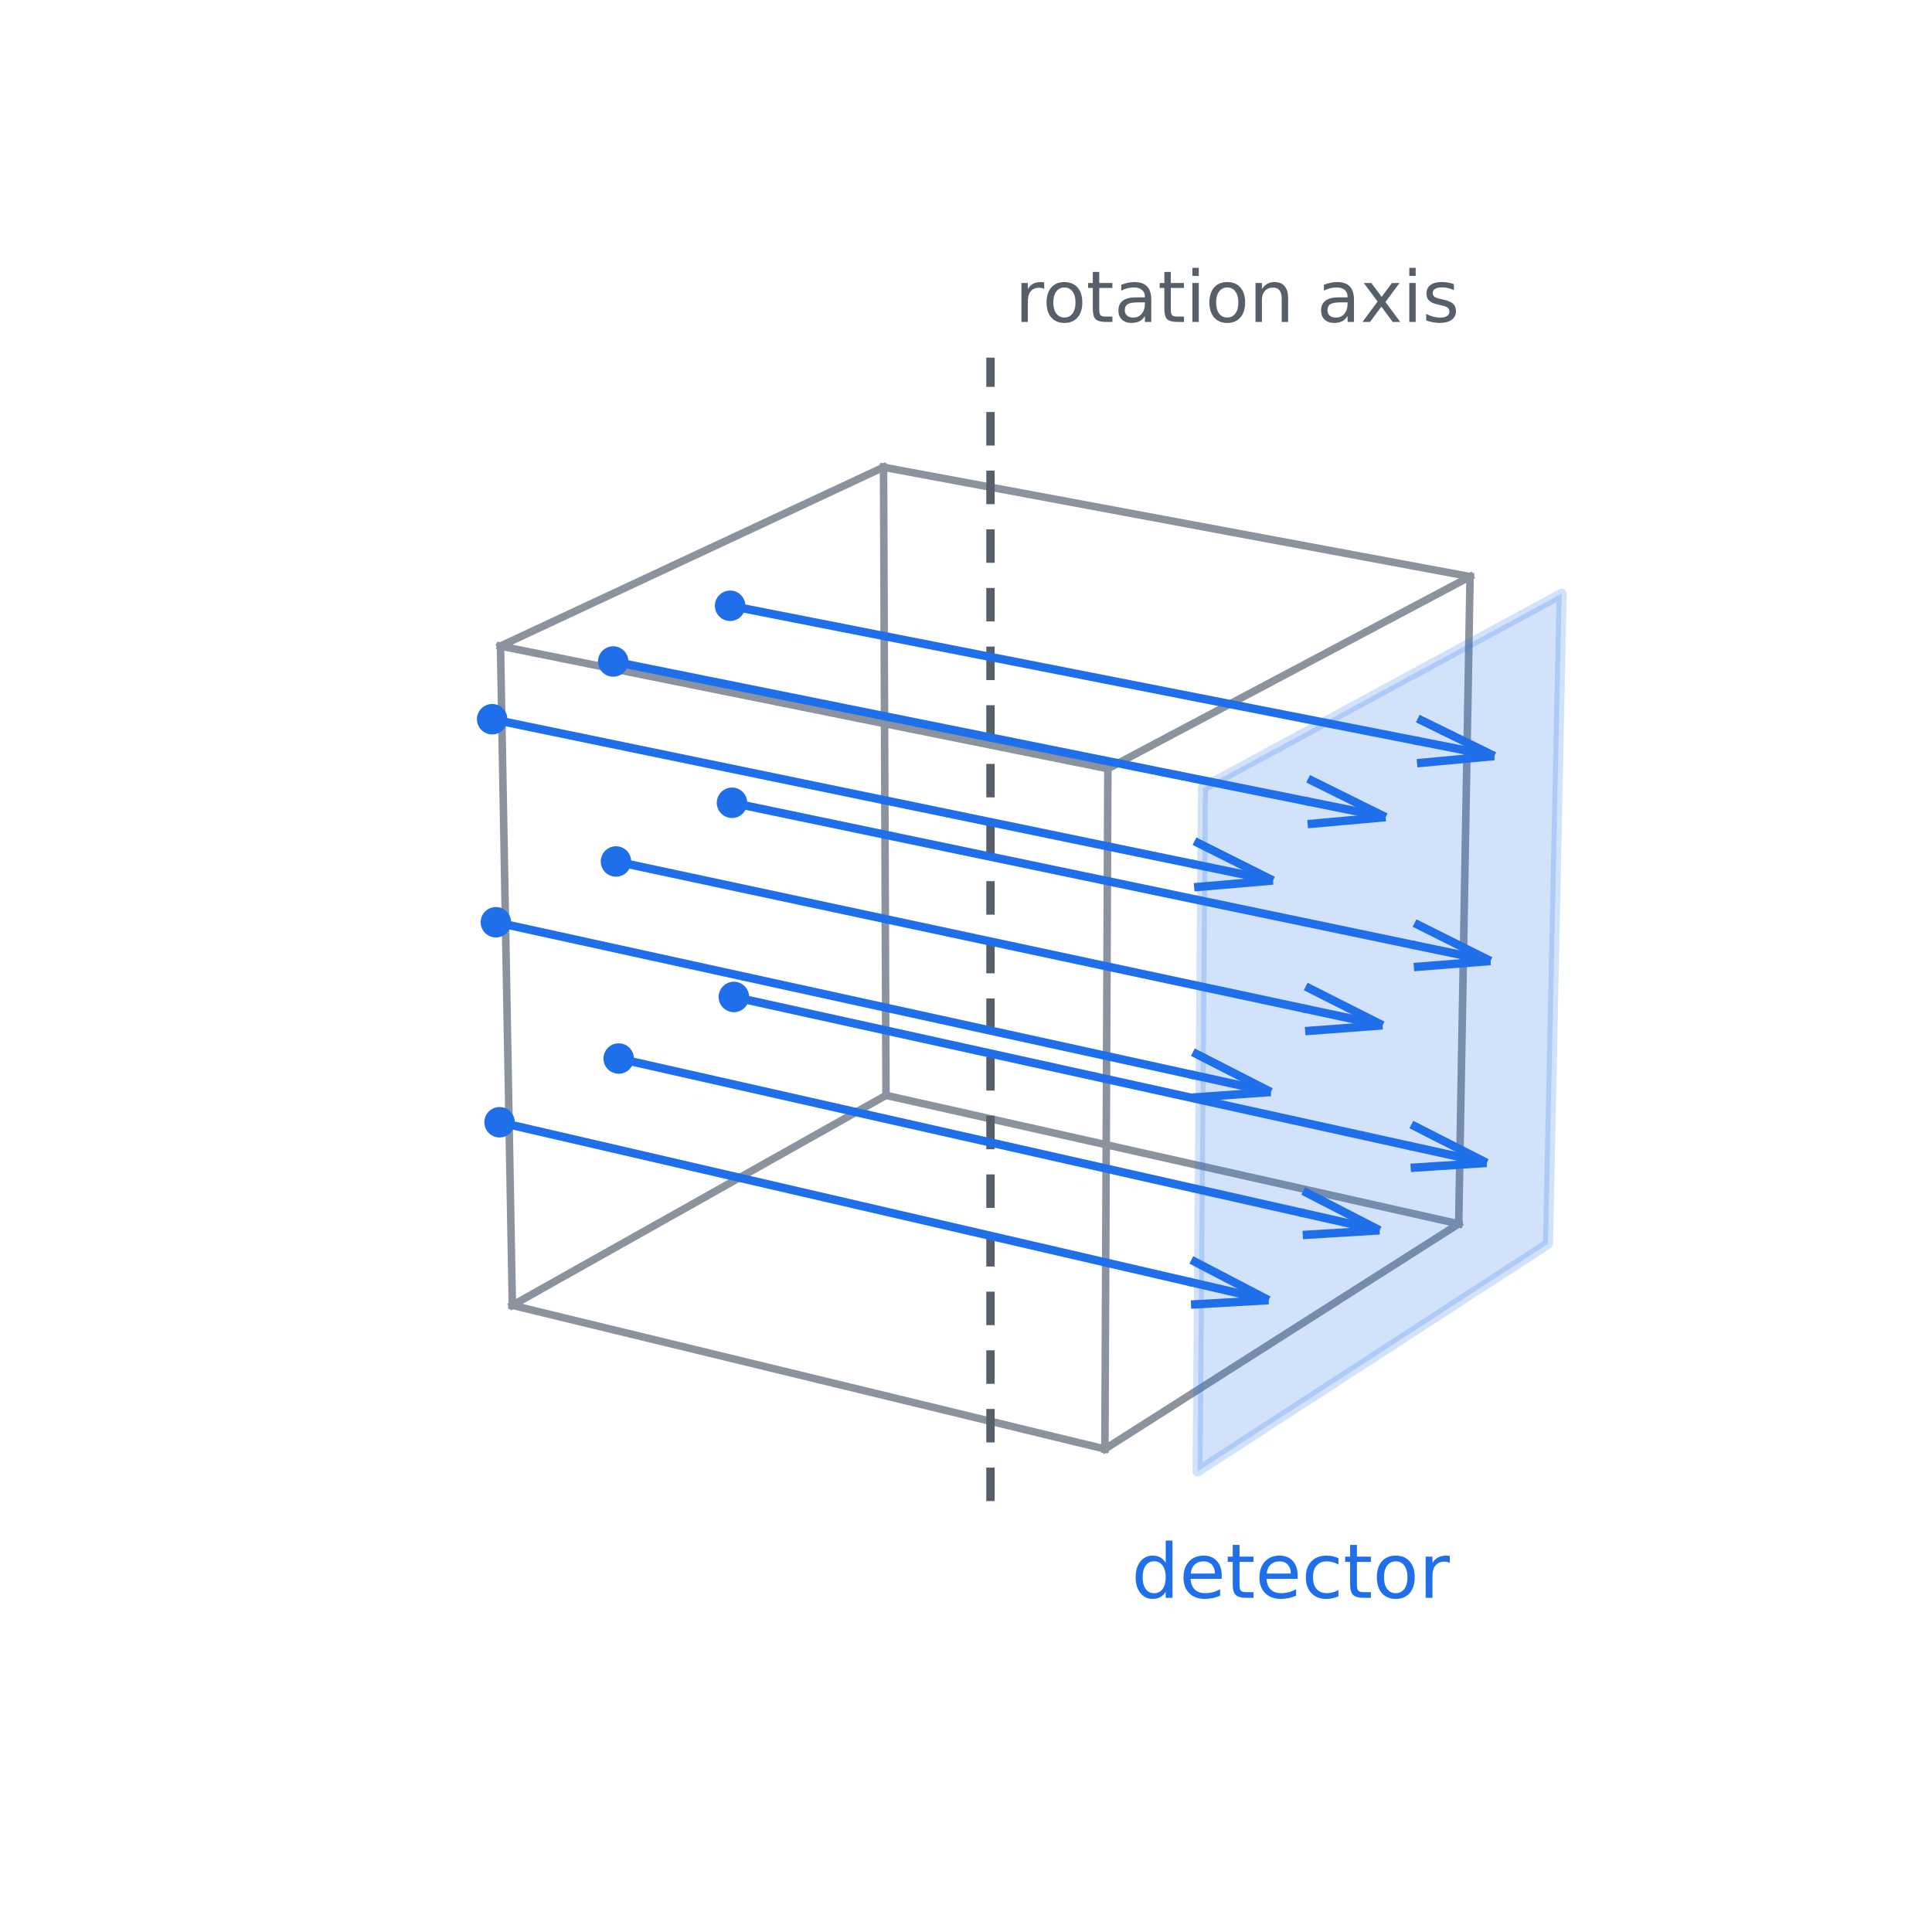
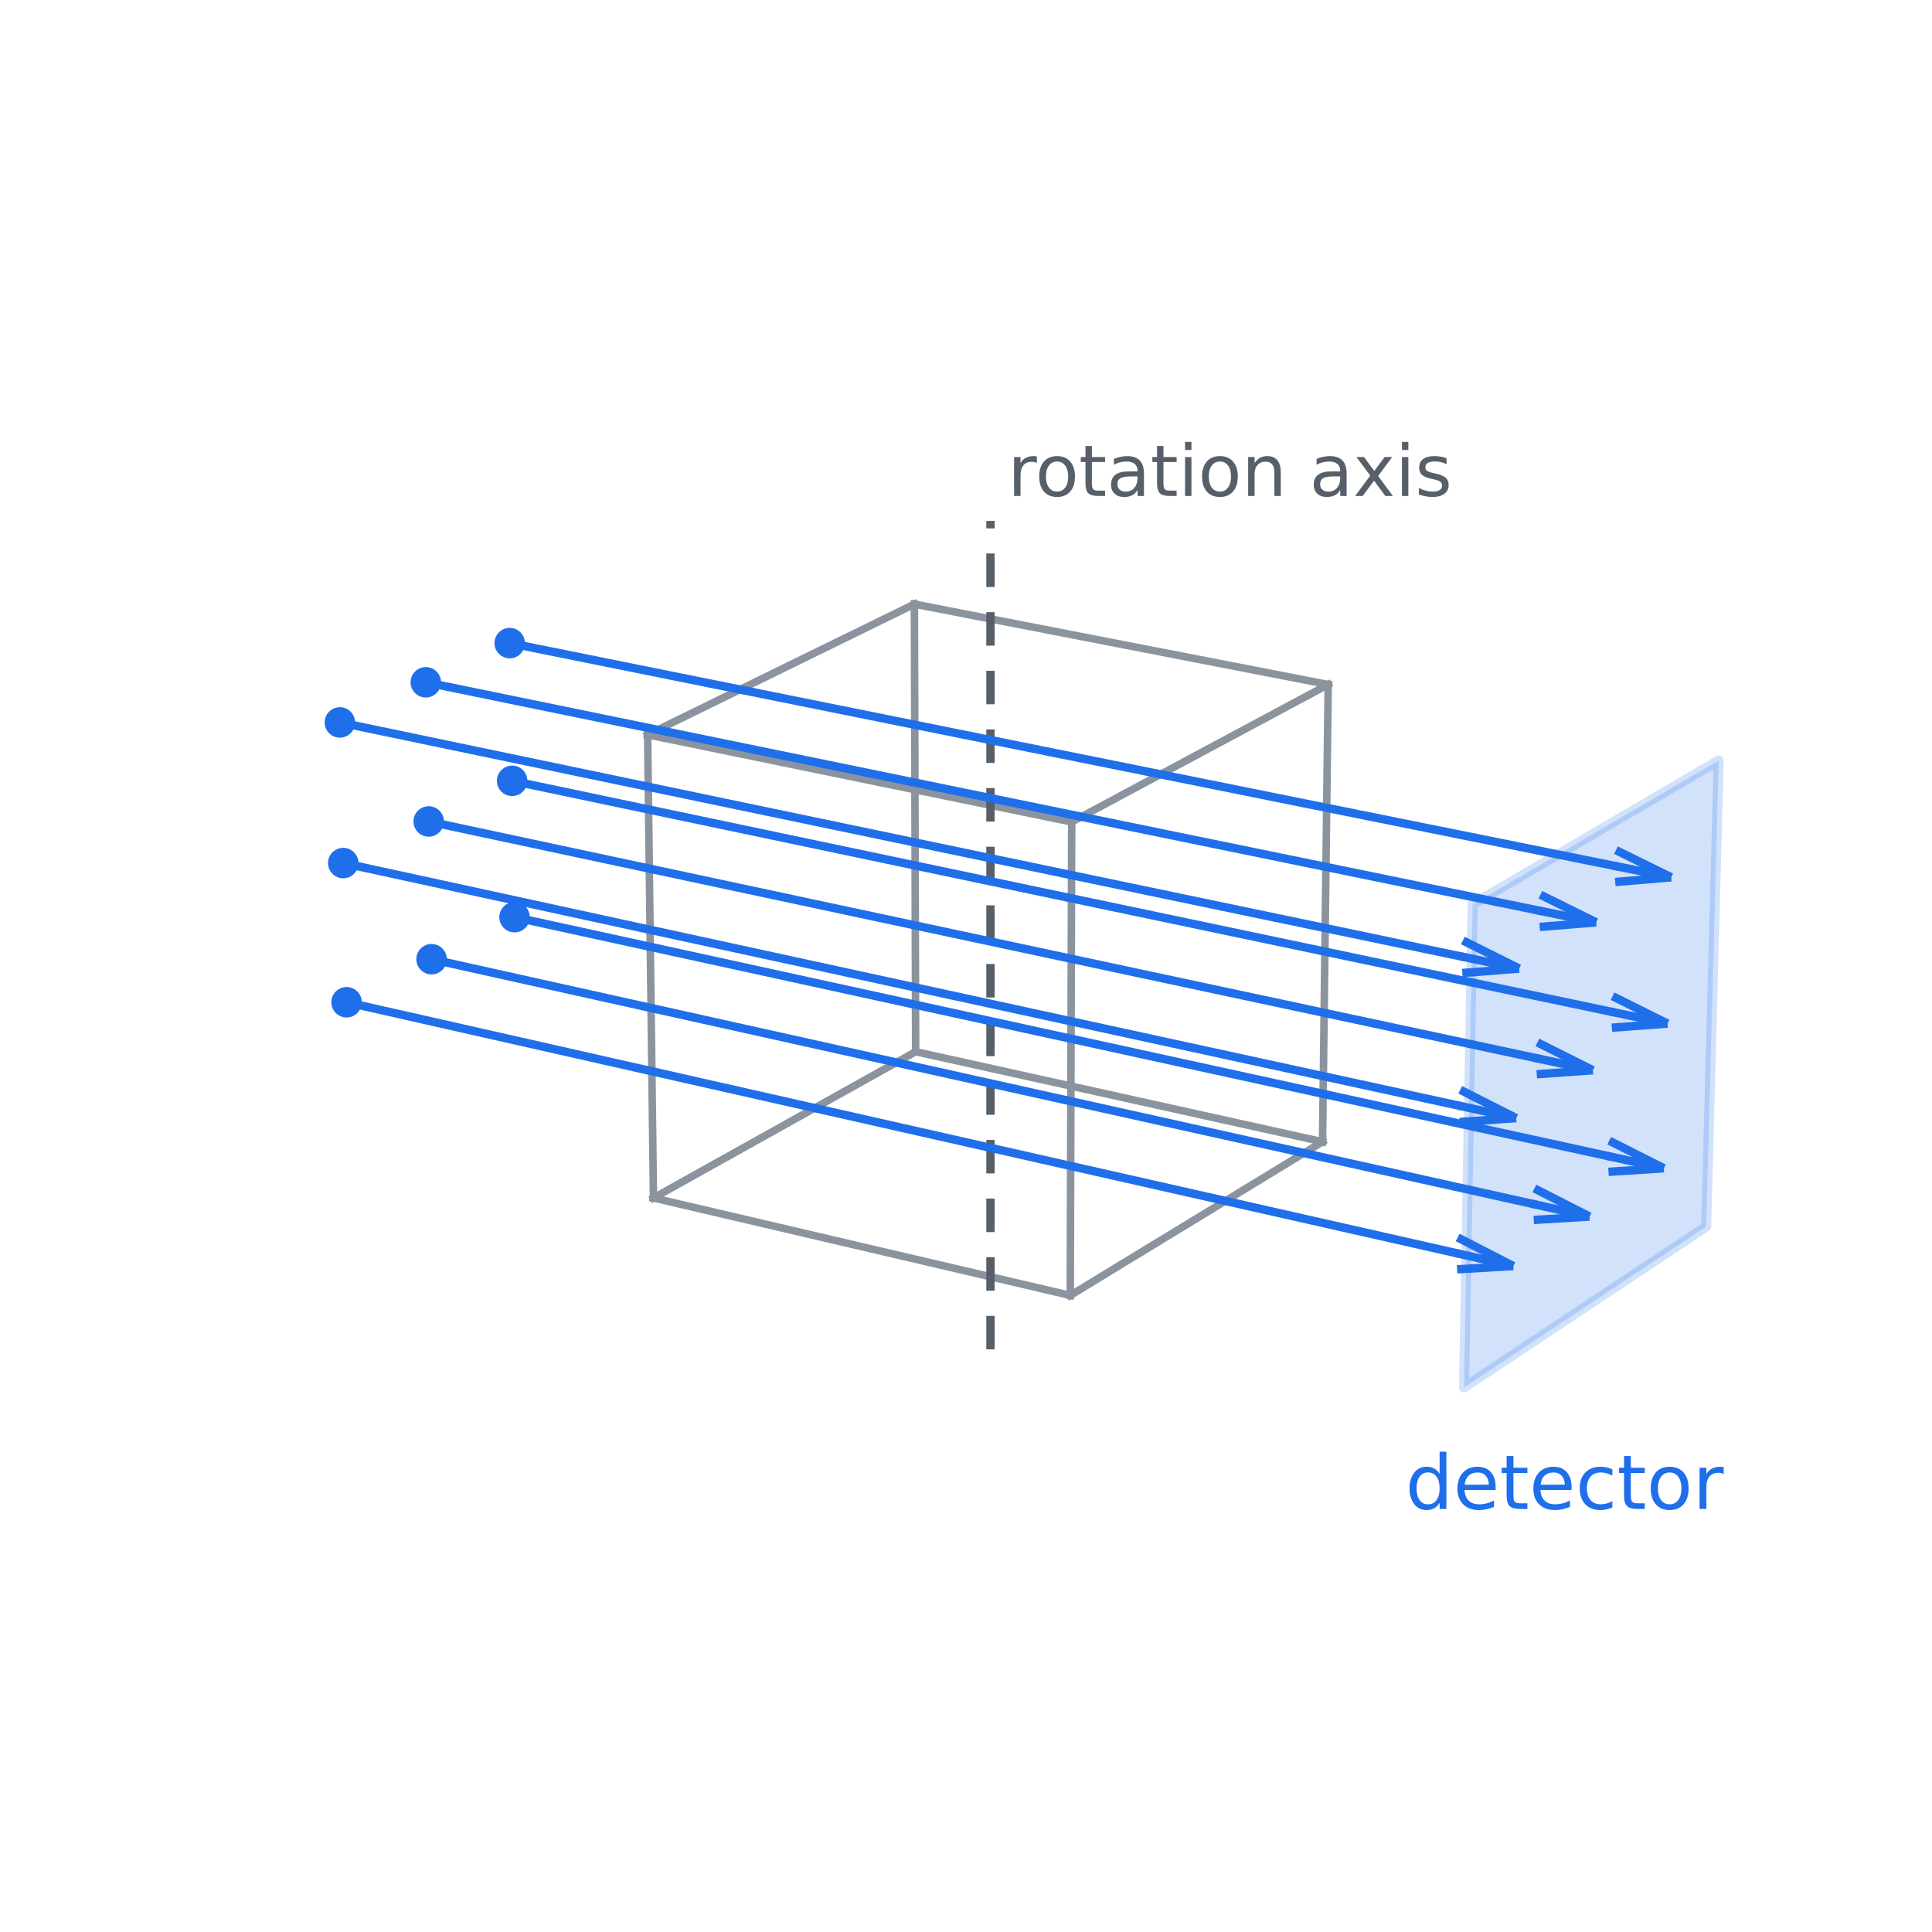
<svg xmlns="http://www.w3.org/2000/svg" xmlns:xlink="http://www.w3.org/1999/xlink" width="230.616pt" height="230.616pt" viewBox="0 0 230.616 230.616" version="1.1">
  <defs>
    <style type="text/css">*{stroke-linejoin: round; stroke-linecap: butt}</style>
  </defs>
  <g id="figure_1">
    <g id="patch_1">
      <path d="M 0 230.616  L 230.616 230.616  L 230.616 0  L 0 0  z " style="fill: #ffffff" />
    </g>
    <g id="patch_2">
      <path d="M 7.2 223.416  L 223.416 223.416  L 223.416 7.2  L 7.2 7.2  z " style="fill: #ffffff" />
    </g>
    <g id="axes_1">
      <g id="line2d_1">
-         <path d="M 61.158 155.812  L 131.888 172.963  " clip-path="url(#p7454c477e9)" style="fill: none; stroke: #8b949e; stroke-width: 0.9; stroke-linecap: square" />
+         <path d="M 78.002 142.996  L 127.754 154.629  " clip-path="url(#pbef396464f)" style="fill: none; stroke: #8b949e; stroke-width: 0.9; stroke-linecap: square" />
      </g>
      <g id="line2d_2">
-         <path d="M 61.158 155.812  L 105.758 130.749  " clip-path="url(#p7454c477e9)" style="fill: none; stroke: #8b949e; stroke-width: 0.9; stroke-linecap: square" />
+         <path d="M 78.002 142.996  L 109.298 125.537  " clip-path="url(#pbef396464f)" style="fill: none; stroke: #8b949e; stroke-width: 0.9; stroke-linecap: square" />
      </g>
      <g id="line2d_3">
-         <path d="M 61.158 155.812  L 59.74 77.118  " clip-path="url(#p7454c477e9)" style="fill: none; stroke: #8b949e; stroke-width: 0.9; stroke-linecap: square" />
+         <path d="M 78.002 142.996  L 77.303 87.708  " clip-path="url(#pbef396464f)" style="fill: none; stroke: #8b949e; stroke-width: 0.9; stroke-linecap: square" />
      </g>
      <g id="line2d_4">
-         <path d="M 59.74 77.118  L 132.24 91.758  " clip-path="url(#p7454c477e9)" style="fill: none; stroke: #8b949e; stroke-width: 0.9; stroke-linecap: square" />
+         <path d="M 77.303 87.708  L 127.924 98.113  " clip-path="url(#pbef396464f)" style="fill: none; stroke: #8b949e; stroke-width: 0.9; stroke-linecap: square" />
      </g>
      <g id="line2d_5">
-         <path d="M 59.74 77.118  L 105.465 55.772  " clip-path="url(#p7454c477e9)" style="fill: none; stroke: #8b949e; stroke-width: 0.9; stroke-linecap: square" />
+         <path d="M 77.303 87.708  L 109.149 72.11  " clip-path="url(#pbef396464f)" style="fill: none; stroke: #8b949e; stroke-width: 0.9; stroke-linecap: square" />
      </g>
      <g id="line2d_6">
-         <path d="M 105.758 130.749  L 105.465 55.772  " clip-path="url(#p7454c477e9)" style="fill: none; stroke: #8b949e; stroke-width: 0.9; stroke-linecap: square" />
+         <path d="M 109.298 125.537  L 109.149 72.11  " clip-path="url(#pbef396464f)" style="fill: none; stroke: #8b949e; stroke-width: 0.9; stroke-linecap: square" />
      </g>
      <g id="line2d_7">
-         <path d="M 105.758 130.749  L 174.118 146.085  " clip-path="url(#p7454c477e9)" style="fill: none; stroke: #8b949e; stroke-width: 0.9; stroke-linecap: square" />
+         <path d="M 109.298 125.537  L 157.866 136.286  " clip-path="url(#pbef396464f)" style="fill: none; stroke: #8b949e; stroke-width: 0.9; stroke-linecap: square" />
      </g>
      <g id="line2d_8">
-         <path d="M 131.888 172.963  L 174.118 146.085  " clip-path="url(#p7454c477e9)" style="fill: none; stroke: #8b949e; stroke-width: 0.9; stroke-linecap: square" />
+         <path d="M 127.754 154.629  L 157.866 136.286  " clip-path="url(#pbef396464f)" style="fill: none; stroke: #8b949e; stroke-width: 0.9; stroke-linecap: square" />
      </g>
      <g id="line2d_9">
-         <path d="M 131.888 172.963  L 132.24 91.758  " clip-path="url(#p7454c477e9)" style="fill: none; stroke: #8b949e; stroke-width: 0.9; stroke-linecap: square" />
+         <path d="M 127.754 154.629  L 127.924 98.113  " clip-path="url(#pbef396464f)" style="fill: none; stroke: #8b949e; stroke-width: 0.9; stroke-linecap: square" />
      </g>
      <g id="line2d_10">
-         <path d="M 105.465 55.772  L 175.476 68.827  " clip-path="url(#p7454c477e9)" style="fill: none; stroke: #8b949e; stroke-width: 0.9; stroke-linecap: square" />
+         <path d="M 109.149 72.11  L 158.544 81.711  " clip-path="url(#pbef396464f)" style="fill: none; stroke: #8b949e; stroke-width: 0.9; stroke-linecap: square" />
      </g>
      <g id="line2d_11">
-         <path d="M 132.24 91.758  L 175.476 68.827  " clip-path="url(#p7454c477e9)" style="fill: none; stroke: #8b949e; stroke-width: 0.9; stroke-linecap: square" />
+         <path d="M 127.924 98.113  L 158.544 81.711  " clip-path="url(#pbef396464f)" style="fill: none; stroke: #8b949e; stroke-width: 0.9; stroke-linecap: square" />
      </g>
      <g id="line2d_12">
-         <path d="M 174.118 146.085  L 175.476 68.827  " clip-path="url(#p7454c477e9)" style="fill: none; stroke: #8b949e; stroke-width: 0.9; stroke-linecap: square" />
+         <path d="M 157.866 136.286  L 158.544 81.711  " clip-path="url(#pbef396464f)" style="fill: none; stroke: #8b949e; stroke-width: 0.9; stroke-linecap: square" />
      </g>
      <g id="line2d_13">
-         <path d="M 118.23 179.181  L 118.23 42.692  " clip-path="url(#p7454c477e9)" style="fill: none; stroke-dasharray: 4,3; stroke-dashoffset: 0; stroke: #57606a" />
+         <path d="M 118.23 161.069  L 118.23 62.181  " clip-path="url(#pbef396464f)" style="fill: none; stroke-dasharray: 4,3; stroke-dashoffset: 0; stroke: #57606a" />
      </g>
      <g id="Path3DCollection_1">
        <defs>
-           <path id="me93688ad53" d="M 0 1.323  C 0.351 1.323 0.687 1.183 0.935 0.935  C 1.183 0.687 1.323 0.351 1.323 0  C 1.323 -0.351 1.183 -0.687 0.935 -0.935  C 0.687 -1.183 0.351 -1.323 0 -1.323  C -0.351 -1.323 -0.687 -1.183 -0.935 -0.935  C -1.183 -0.687 -1.323 -0.351 -1.323 0  C -1.323 0.351 -1.183 0.687 -0.935 0.935  C -0.687 1.183 -0.351 1.323 0 1.323  z " style="stroke: #1f6feb" />
+           <path id="m2140aaa94c" d="M 0 1.323  C 0.351 1.323 0.687 1.183 0.935 0.935  C 1.183 0.687 1.323 0.351 1.323 0  C 1.323 -0.351 1.183 -0.687 0.935 -0.935  C 0.687 -1.183 0.351 -1.323 0 -1.323  C -0.351 -1.323 -0.687 -1.183 -0.935 -0.935  C -1.183 -0.687 -1.323 -0.351 -1.323 0  C -1.323 0.351 -1.183 0.687 -0.935 0.935  C -0.687 1.183 -0.351 1.323 0 1.323  z " style="stroke: #1f6feb" />
        </defs>
-         <g clip-path="url(#p7454c477e9)">
-           <use xlink:href="#me93688ad53" x="87.599" y="119.002" style="fill: #1f6feb; stroke: #1f6feb" />
+         <g clip-path="url(#pbef396464f)">
+           <use xlink:href="#m2140aaa94c" x="61.42" y="109.479" style="fill: #1f6feb; stroke: #1f6feb" />
        </g>
      </g>
      <g id="line2d_14">
-         <path d="M 59.63 133.959  L 141.857 152.984  " clip-path="url(#p7454c477e9)" style="fill: none; stroke: #1f6feb; stroke-linecap: square" />
+         <path d="M 41.37 119.636  L 173.727 149.56  " clip-path="url(#pbef396464f)" style="fill: none; stroke: #1f6feb; stroke-linecap: square" />
      </g>
      <g id="line2d_15">
-         <path d="M 59.192 110.085  L 142.041 128.234  " clip-path="url(#p7454c477e9)" style="fill: none; stroke: #1f6feb; stroke-linecap: square" />
+         <path d="M 40.971 103.021  L 174.034 131.956  " clip-path="url(#pbef396464f)" style="fill: none; stroke: #1f6feb; stroke-linecap: square" />
      </g>
      <g id="line2d_16">
-         <path d="M 58.746 85.85  L 142.229 103.094  " clip-path="url(#p7454c477e9)" style="fill: none; stroke: #1f6feb; stroke-linecap: square" />
+         <path d="M 40.568 86.234  L 174.346 114.156  " clip-path="url(#pbef396464f)" style="fill: none; stroke: #1f6feb; stroke-linecap: square" />
      </g>
      <g id="line2d_17">
-         <path d="M 73.852 126.354  L 155.216 144.723  " clip-path="url(#p7454c477e9)" style="fill: none; stroke: #1f6feb; stroke-linecap: square" />
+         <path d="M 51.514 114.497  L 182.884 143.691  " clip-path="url(#pbef396464f)" style="fill: none; stroke: #1f6feb; stroke-linecap: square" />
      </g>
      <g id="line2d_18">
-         <path d="M 73.526 102.832  L 155.5 120.351  " clip-path="url(#p7454c477e9)" style="fill: none; stroke: #1f6feb; stroke-linecap: square" />
+         <path d="M 51.172 98.055  L 183.238 126.28  " clip-path="url(#pbef396464f)" style="fill: none; stroke: #1f6feb; stroke-linecap: square" />
      </g>
      <g id="line2d_19">
-         <path d="M 73.195 78.962  L 155.788 95.603  " clip-path="url(#p7454c477e9)" style="fill: none; stroke: #1f6feb; stroke-linecap: square" />
+         <path d="M 50.827 81.443  L 183.596 108.676  " clip-path="url(#pbef396464f)" style="fill: none; stroke: #1f6feb; stroke-linecap: square" />
      </g>
      <g id="line2d_20">
-         <path d="M 87.599 119.002  L 168.11 136.75  " clip-path="url(#p7454c477e9)" style="fill: none; stroke: #1f6feb; stroke-linecap: square" />
+         <path d="M 61.42 109.479  L 191.812 137.969  " clip-path="url(#pbef396464f)" style="fill: none; stroke: #1f6feb; stroke-linecap: square" />
      </g>
      <g id="line2d_21">
-         <path d="M 87.377 95.824  L 168.486 112.746  " clip-path="url(#p7454c477e9)" style="fill: none; stroke: #1f6feb; stroke-linecap: square" />
+         <path d="M 61.132 93.205  L 192.21 120.746  " clip-path="url(#pbef396464f)" style="fill: none; stroke: #1f6feb; stroke-linecap: square" />
      </g>
      <g id="line2d_22">
-         <path d="M 87.152 72.308  L 168.867 88.377  " clip-path="url(#p7454c477e9)" style="fill: none; stroke: #1f6feb; stroke-linecap: square" />
+         <path d="M 60.841 76.766  L 192.612 103.335  " clip-path="url(#pbef396464f)" style="fill: none; stroke: #1f6feb; stroke-linecap: square" />
      </g>
      <g id="text_1">
-         <g style="fill: #1f6feb" transform="translate(135.0598 190.7287) scale(0.09 -0.09)">
+         <g style="fill: #1f6feb" transform="translate(167.7557 180.1197) scale(0.09 -0.09)">
          <defs>
            <path id="DejaVuSans-64" d="M 2906 2969  L 2906 4863  L 3481 4863  L 3481 0  L 2906 0  L 2906 525  Q 2725 213 2448 61  Q 2172 -91 1784 -91  Q 1150 -91 751 415  Q 353 922 353 1747  Q 353 2572 751 3078  Q 1150 3584 1784 3584  Q 2172 3584 2448 3432  Q 2725 3281 2906 2969  z M 947 1747  Q 947 1113 1208 752  Q 1469 391 1925 391  Q 2381 391 2643 752  Q 2906 1113 2906 1747  Q 2906 2381 2643 2742  Q 2381 3103 1925 3103  Q 1469 3103 1208 2742  Q 947 2381 947 1747  z " transform="scale(0.015625)" />
            <path id="DejaVuSans-65" d="M 3597 1894  L 3597 1613  L 953 1613  Q 991 1019 1311 708  Q 1631 397 2203 397  Q 2534 397 2845 478  Q 3156 559 3463 722  L 3463 178  Q 3153 47 2828 -22  Q 2503 -91 2169 -91  Q 1331 -91 842 396  Q 353 884 353 1716  Q 353 2575 817 3079  Q 1281 3584 2069 3584  Q 2775 3584 3186 3129  Q 3597 2675 3597 1894  z M 3022 2063  Q 3016 2534 2758 2815  Q 2500 3097 2075 3097  Q 1594 3097 1305 2825  Q 1016 2553 972 2059  L 3022 2063  z " transform="scale(0.015625)" />
            <path id="DejaVuSans-74" d="M 1172 4494  L 1172 3500  L 2356 3500  L 2356 3053  L 1172 3053  L 1172 1153  Q 1172 725 1289 603  Q 1406 481 1766 481  L 2356 481  L 2356 0  L 1766 0  Q 1100 0 847 248  Q 594 497 594 1153  L 594 3053  L 172 3053  L 172 3500  L 594 3500  L 594 4494  L 1172 4494  z " transform="scale(0.015625)" />
            <path id="DejaVuSans-63" d="M 3122 3366  L 3122 2828  Q 2878 2963 2633 3030  Q 2388 3097 2138 3097  Q 1578 3097 1268 2742  Q 959 2388 959 1747  Q 959 1106 1268 751  Q 1578 397 2138 397  Q 2388 397 2633 464  Q 2878 531 3122 666  L 3122 134  Q 2881 22 2623 -34  Q 2366 -91 2075 -91  Q 1284 -91 818 406  Q 353 903 353 1747  Q 353 2603 823 3093  Q 1294 3584 2113 3584  Q 2378 3584 2631 3529  Q 2884 3475 3122 3366  z " transform="scale(0.015625)" />
            <path id="DejaVuSans-6f" d="M 1959 3097  Q 1497 3097 1228 2736  Q 959 2375 959 1747  Q 959 1119 1226 758  Q 1494 397 1959 397  Q 2419 397 2687 759  Q 2956 1122 2956 1747  Q 2956 2369 2687 2733  Q 2419 3097 1959 3097  z M 1959 3584  Q 2709 3584 3137 3096  Q 3566 2609 3566 1747  Q 3566 888 3137 398  Q 2709 -91 1959 -91  Q 1206 -91 779 398  Q 353 888 353 1747  Q 353 2609 779 3096  Q 1206 3584 1959 3584  z " transform="scale(0.015625)" />
            <path id="DejaVuSans-72" d="M 2631 2963  Q 2534 3019 2420 3045  Q 2306 3072 2169 3072  Q 1681 3072 1420 2755  Q 1159 2438 1159 1844  L 1159 0  L 581 0  L 581 3500  L 1159 3500  L 1159 2956  Q 1341 3275 1631 3429  Q 1922 3584 2338 3584  Q 2397 3584 2469 3576  Q 2541 3569 2628 3553  L 2631 2963  z " transform="scale(0.015625)" />
          </defs>
          <use xlink:href="#DejaVuSans-64" />
          <use xlink:href="#DejaVuSans-65" transform="translate(63.47656 0)" />
          <use xlink:href="#DejaVuSans-74" transform="translate(125 0)" />
          <use xlink:href="#DejaVuSans-65" transform="translate(164.209 0)" />
          <use xlink:href="#DejaVuSans-63" transform="translate(225.7324 0)" />
          <use xlink:href="#DejaVuSans-74" transform="translate(280.7129 0)" />
          <use xlink:href="#DejaVuSans-6f" transform="translate(319.9219 0)" />
          <use xlink:href="#DejaVuSans-72" transform="translate(381.1035 0)" />
        </g>
      </g>
      <g id="text_2">
-         <g style="fill: #57606a" transform="translate(121.1519 38.42742) scale(0.085 -0.085)">
+         <g style="fill: #57606a" transform="translate(120.2759 59.20396) scale(0.085 -0.085)">
          <defs>
            <path id="DejaVuSans-61" d="M 2194 1759  Q 1497 1759 1228 1600  Q 959 1441 959 1056  Q 959 750 1161 570  Q 1363 391 1709 391  Q 2188 391 2477 730  Q 2766 1069 2766 1631  L 2766 1759  L 2194 1759  z M 3341 1997  L 3341 0  L 2766 0  L 2766 531  Q 2569 213 2275 61  Q 1981 -91 1556 -91  Q 1019 -91 701 211  Q 384 513 384 1019  Q 384 1609 779 1909  Q 1175 2209 1959 2209  L 2766 2209  L 2766 2266  Q 2766 2663 2505 2880  Q 2244 3097 1772 3097  Q 1472 3097 1187 3025  Q 903 2953 641 2809  L 641 3341  Q 956 3463 1253 3523  Q 1550 3584 1831 3584  Q 2591 3584 2966 3190  Q 3341 2797 3341 1997  z " transform="scale(0.015625)" />
            <path id="DejaVuSans-69" d="M 603 3500  L 1178 3500  L 1178 0  L 603 0  L 603 3500  z M 603 4863  L 1178 4863  L 1178 4134  L 603 4134  L 603 4863  z " transform="scale(0.015625)" />
            <path id="DejaVuSans-6e" d="M 3513 2113  L 3513 0  L 2938 0  L 2938 2094  Q 2938 2591 2744 2837  Q 2550 3084 2163 3084  Q 1697 3084 1428 2787  Q 1159 2491 1159 1978  L 1159 0  L 581 0  L 581 3500  L 1159 3500  L 1159 2956  Q 1366 3272 1645 3428  Q 1925 3584 2291 3584  Q 2894 3584 3203 3211  Q 3513 2838 3513 2113  z " transform="scale(0.015625)" />
            <path id="DejaVuSans-20" transform="scale(0.015625)" />
            <path id="DejaVuSans-78" d="M 3513 3500  L 2247 1797  L 3578 0  L 2900 0  L 1881 1375  L 863 0  L 184 0  L 1544 1831  L 300 3500  L 978 3500  L 1906 2253  L 2834 3500  L 3513 3500  z " transform="scale(0.015625)" />
            <path id="DejaVuSans-73" d="M 2834 3397  L 2834 2853  Q 2591 2978 2328 3040  Q 2066 3103 1784 3103  Q 1356 3103 1142 2972  Q 928 2841 928 2578  Q 928 2378 1081 2264  Q 1234 2150 1697 2047  L 1894 2003  Q 2506 1872 2764 1633  Q 3022 1394 3022 966  Q 3022 478 2636 193  Q 2250 -91 1575 -91  Q 1294 -91 989 -36  Q 684 19 347 128  L 347 722  Q 666 556 975 473  Q 1284 391 1588 391  Q 1994 391 2212 530  Q 2431 669 2431 922  Q 2431 1156 2273 1281  Q 2116 1406 1581 1522  L 1381 1569  Q 847 1681 609 1914  Q 372 2147 372 2553  Q 372 3047 722 3315  Q 1072 3584 1716 3584  Q 2034 3584 2315 3537  Q 2597 3491 2834 3397  z " transform="scale(0.015625)" />
          </defs>
          <use xlink:href="#DejaVuSans-72" />
          <use xlink:href="#DejaVuSans-6f" transform="translate(38.86328 0)" />
          <use xlink:href="#DejaVuSans-74" transform="translate(100.0449 0)" />
          <use xlink:href="#DejaVuSans-61" transform="translate(139.2539 0)" />
          <use xlink:href="#DejaVuSans-74" transform="translate(200.5332 0)" />
          <use xlink:href="#DejaVuSans-69" transform="translate(239.7422 0)" />
          <use xlink:href="#DejaVuSans-6f" transform="translate(267.5254 0)" />
          <use xlink:href="#DejaVuSans-6e" transform="translate(328.707 0)" />
          <use xlink:href="#DejaVuSans-20" transform="translate(392.0859 0)" />
          <use xlink:href="#DejaVuSans-61" transform="translate(423.873 0)" />
          <use xlink:href="#DejaVuSans-78" transform="translate(485.1523 0)" />
          <use xlink:href="#DejaVuSans-69" transform="translate(544.332 0)" />
          <use xlink:href="#DejaVuSans-73" transform="translate(572.1152 0)" />
        </g>
      </g>
      <g id="Path3DCollection_2">
-         <g clip-path="url(#p7454c477e9)">
-           <use xlink:href="#me93688ad53" x="87.377" y="95.824" style="fill: #1f6feb; stroke: #1f6feb" />
+         <g clip-path="url(#pbef396464f)">
+           <use xlink:href="#m2140aaa94c" x="61.132" y="93.205" style="fill: #1f6feb; stroke: #1f6feb" />
        </g>
      </g>
      <g id="Path3DCollection_3">
-         <g clip-path="url(#p7454c477e9)">
-           <use xlink:href="#me93688ad53" x="87.152" y="72.308" style="fill: #1f6feb; stroke: #1f6feb" />
+         <g clip-path="url(#pbef396464f)">
+           <use xlink:href="#m2140aaa94c" x="60.841" y="76.766" style="fill: #1f6feb; stroke: #1f6feb" />
        </g>
      </g>
      <g id="Path3DCollection_4">
-         <g clip-path="url(#p7454c477e9)">
-           <use xlink:href="#me93688ad53" x="73.852" y="126.354" style="fill: #1f6feb; stroke: #1f6feb" />
+         <g clip-path="url(#pbef396464f)">
+           <use xlink:href="#m2140aaa94c" x="51.514" y="114.497" style="fill: #1f6feb; stroke: #1f6feb" />
        </g>
      </g>
      <g id="Path3DCollection_5">
-         <g clip-path="url(#p7454c477e9)">
-           <use xlink:href="#me93688ad53" x="73.526" y="102.832" style="fill: #1f6feb; stroke: #1f6feb" />
+         <g clip-path="url(#pbef396464f)">
+           <use xlink:href="#m2140aaa94c" x="51.172" y="98.055" style="fill: #1f6feb; stroke: #1f6feb" />
        </g>
      </g>
      <g id="Path3DCollection_6">
-         <g clip-path="url(#p7454c477e9)">
-           <use xlink:href="#me93688ad53" x="73.195" y="78.962" style="fill: #1f6feb; stroke: #1f6feb" />
+         <g clip-path="url(#pbef396464f)">
+           <use xlink:href="#m2140aaa94c" x="50.827" y="81.443" style="fill: #1f6feb; stroke: #1f6feb" />
        </g>
      </g>
      <g id="Path3DCollection_7">
-         <g clip-path="url(#p7454c477e9)">
-           <use xlink:href="#me93688ad53" x="59.63" y="133.959" style="fill: #1f6feb; stroke: #1f6feb" />
+         <g clip-path="url(#pbef396464f)">
+           <use xlink:href="#m2140aaa94c" x="41.37" y="119.636" style="fill: #1f6feb; stroke: #1f6feb" />
        </g>
      </g>
      <g id="Path3DCollection_8">
-         <g clip-path="url(#p7454c477e9)">
-           <use xlink:href="#me93688ad53" x="59.192" y="110.085" style="fill: #1f6feb; stroke: #1f6feb" />
+         <g clip-path="url(#pbef396464f)">
+           <use xlink:href="#m2140aaa94c" x="40.971" y="103.021" style="fill: #1f6feb; stroke: #1f6feb" />
+         </g>
+       </g>
+       <g id="Path3DCollection_9">
+         <g clip-path="url(#pbef396464f)">
+           <use xlink:href="#m2140aaa94c" x="40.568" y="86.234" style="fill: #1f6feb; stroke: #1f6feb" />
        </g>
      </g>
      <g id="Line3DCollection_1">
-         <path d="M 177.466 138.812  L 168.11 136.75  " clip-path="url(#p7454c477e9)" style="fill: none; stroke: #1f6feb" />
-         <path d="M 177.466 138.812  L 168.387 139.404  " clip-path="url(#p7454c477e9)" style="fill: none; stroke: #1f6feb" />
-         <path d="M 177.466 138.812  L 168.468 134.231  " clip-path="url(#p7454c477e9)" style="fill: none; stroke: #1f6feb" />
-       </g>
-       <g id="Path3DCollection_9">
-         <g clip-path="url(#p7454c477e9)">
-           <use xlink:href="#me93688ad53" x="58.746" y="85.85" style="fill: #1f6feb; stroke: #1f6feb" />
-         </g>
+         <path d="M 198.611 139.454  L 191.812 137.969  " clip-path="url(#pbef396464f)" style="fill: none; stroke: #1f6feb" />
+         <path d="M 198.611 139.454  L 192 139.878  " clip-path="url(#pbef396464f)" style="fill: none; stroke: #1f6feb" />
+         <path d="M 198.611 139.454  L 192.086 136.159  " clip-path="url(#pbef396464f)" style="fill: none; stroke: #1f6feb" />
      </g>
      <g id="Line3DCollection_2">
-         <path d="M 177.914 114.713  L 168.486 112.746  " clip-path="url(#p7454c477e9)" style="fill: none; stroke: #1f6feb" />
-         <path d="M 177.914 114.713  L 168.764 115.436  " clip-path="url(#p7454c477e9)" style="fill: none; stroke: #1f6feb" />
-         <path d="M 177.914 114.713  L 168.847 110.185  " clip-path="url(#p7454c477e9)" style="fill: none; stroke: #1f6feb" />
+         <path d="M 199.047 122.182  L 192.21 120.746  " clip-path="url(#pbef396464f)" style="fill: none; stroke: #1f6feb" />
+         <path d="M 199.047 122.182  L 192.398 122.673  " clip-path="url(#pbef396464f)" style="fill: none; stroke: #1f6feb" />
+         <path d="M 199.047 122.182  L 192.485 118.914  " clip-path="url(#pbef396464f)" style="fill: none; stroke: #1f6feb" />
      </g>
      <g id="Line3DCollection_3">
-         <path d="M 178.369 90.246  L 168.867 88.377  " clip-path="url(#p7454c477e9)" style="fill: none; stroke: #1f6feb" />
-         <path d="M 178.369 90.246  L 169.147 91.104  " clip-path="url(#p7454c477e9)" style="fill: none; stroke: #1f6feb" />
-         <path d="M 178.369 90.246  L 169.231 85.773  " clip-path="url(#p7454c477e9)" style="fill: none; stroke: #1f6feb" />
+         <path d="M 199.488 104.722  L 192.612 103.335  " clip-path="url(#pbef396464f)" style="fill: none; stroke: #1f6feb" />
+         <path d="M 199.488 104.722  L 192.801 105.281  " clip-path="url(#pbef396464f)" style="fill: none; stroke: #1f6feb" />
+         <path d="M 199.488 104.722  L 192.889 101.481  " clip-path="url(#pbef396464f)" style="fill: none; stroke: #1f6feb" />
      </g>
      <g id="Line3DCollection_4">
-         <path d="M 164.678 146.859  L 155.216 144.723  " clip-path="url(#p7454c477e9)" style="fill: none; stroke: #1f6feb" />
-         <path d="M 164.678 146.859  L 155.506 147.419  " clip-path="url(#p7454c477e9)" style="fill: none; stroke: #1f6feb" />
-         <path d="M 164.678 146.859  L 155.568 142.168  " clip-path="url(#p7454c477e9)" style="fill: none; stroke: #1f6feb" />
+         <path d="M 189.74 145.215  L 182.884 143.691  " clip-path="url(#pbef396464f)" style="fill: none; stroke: #1f6feb" />
+         <path d="M 189.74 145.215  L 183.078 145.621  " clip-path="url(#pbef396464f)" style="fill: none; stroke: #1f6feb" />
+         <path d="M 189.74 145.215  L 183.155 141.862  " clip-path="url(#pbef396464f)" style="fill: none; stroke: #1f6feb" />
      </g>
      <g id="Line3DCollection_5">
-         <path d="M 165.036 122.39  L 155.5 120.351  " clip-path="url(#p7454c477e9)" style="fill: none; stroke: #1f6feb" />
-         <path d="M 165.036 122.39  L 155.792 123.084  " clip-path="url(#p7454c477e9)" style="fill: none; stroke: #1f6feb" />
-         <path d="M 165.036 122.39  L 155.854 117.752  " clip-path="url(#p7454c477e9)" style="fill: none; stroke: #1f6feb" />
+         <path d="M 190.133 127.753  L 183.238 126.28  " clip-path="url(#pbef396464f)" style="fill: none; stroke: #1f6feb" />
+         <path d="M 190.133 127.753  L 183.433 128.229  " clip-path="url(#pbef396464f)" style="fill: none; stroke: #1f6feb" />
+         <path d="M 190.133 127.753  L 183.511 124.428  " clip-path="url(#pbef396464f)" style="fill: none; stroke: #1f6feb" />
      </g>
      <g id="Line3DCollection_6">
-         <path d="M 165.4 97.54  L 155.788 95.603  " clip-path="url(#p7454c477e9)" style="fill: none; stroke: #1f6feb" />
-         <path d="M 165.4 97.54  L 156.082 98.374  " clip-path="url(#p7454c477e9)" style="fill: none; stroke: #1f6feb" />
-         <path d="M 165.4 97.54  L 156.145 92.959  " clip-path="url(#p7454c477e9)" style="fill: none; stroke: #1f6feb" />
+         <path d="M 190.53 110.099  L 183.596 108.676  " clip-path="url(#pbef396464f)" style="fill: none; stroke: #1f6feb" />
+         <path d="M 190.53 110.099  L 183.792 110.645  " clip-path="url(#pbef396464f)" style="fill: none; stroke: #1f6feb" />
+         <path d="M 190.53 110.099  L 183.871 106.802  " clip-path="url(#pbef396464f)" style="fill: none; stroke: #1f6feb" />
      </g>
      <g id="Line3DCollection_7">
-         <path d="M 151.427 155.198  L 141.857 152.984  " clip-path="url(#p7454c477e9)" style="fill: none; stroke: #1f6feb" />
-         <path d="M 151.427 155.198  L 142.161 155.723  " clip-path="url(#p7454c477e9)" style="fill: none; stroke: #1f6feb" />
-         <path d="M 151.427 155.198  L 142.202 150.391  " clip-path="url(#p7454c477e9)" style="fill: none; stroke: #1f6feb" />
+         <path d="M 180.64 151.123  L 173.727 149.56  " clip-path="url(#pbef396464f)" style="fill: none; stroke: #1f6feb" />
+         <path d="M 180.64 151.123  L 173.928 151.513  " clip-path="url(#pbef396464f)" style="fill: none; stroke: #1f6feb" />
+         <path d="M 180.64 151.123  L 173.995 147.712  " clip-path="url(#pbef396464f)" style="fill: none; stroke: #1f6feb" />
      </g>
      <g id="Line3DCollection_8">
-         <path d="M 151.688 130.347  L 142.041 128.234  " clip-path="url(#p7454c477e9)" style="fill: none; stroke: #1f6feb" />
-         <path d="M 151.688 130.347  L 142.348 131.011  " clip-path="url(#p7454c477e9)" style="fill: none; stroke: #1f6feb" />
-         <path d="M 151.688 130.347  L 142.389 125.595  " clip-path="url(#p7454c477e9)" style="fill: none; stroke: #1f6feb" />
+         <path d="M 180.987 133.468  L 174.034 131.956  " clip-path="url(#pbef396464f)" style="fill: none; stroke: #1f6feb" />
+         <path d="M 180.987 133.468  L 174.237 133.928  " clip-path="url(#pbef396464f)" style="fill: none; stroke: #1f6feb" />
+         <path d="M 180.987 133.468  L 174.304 130.085  " clip-path="url(#pbef396464f)" style="fill: none; stroke: #1f6feb" />
      </g>
      <g id="Line3DCollection_9">
-         <path d="M 151.952 105.102  L 142.229 103.094  " clip-path="url(#p7454c477e9)" style="fill: none; stroke: #1f6feb" />
-         <path d="M 151.952 105.102  L 142.538 105.91  " clip-path="url(#p7454c477e9)" style="fill: none; stroke: #1f6feb" />
-         <path d="M 151.952 105.102  L 142.579 100.409  " clip-path="url(#p7454c477e9)" style="fill: none; stroke: #1f6feb" />
+         <path d="M 181.339 115.616  L 174.346 114.156  " clip-path="url(#pbef396464f)" style="fill: none; stroke: #1f6feb" />
+         <path d="M 181.339 115.616  L 174.549 116.147  " clip-path="url(#pbef396464f)" style="fill: none; stroke: #1f6feb" />
+         <path d="M 181.339 115.616  L 174.617 112.262  " clip-path="url(#pbef396464f)" style="fill: none; stroke: #1f6feb" />
      </g>
      <g id="Poly3DCollection_1">
        <defs>
-           <path id="m59bba04c8e" d="M 142.946 -54.971  L 184.781 -82.138  L 186.408 -159.751  L 143.587 -136.567  z " style="stroke: #1f6feb; stroke-opacity: 0.2; stroke-width: 1.2" />
+           <path id="m0f8a37b538" d="M 174.752 -64.998  L 203.658 -84.195  L 205.155 -139.846  L 175.785 -122.666  z " style="stroke: #1f6feb; stroke-opacity: 0.2; stroke-width: 1.2" />
        </defs>
-         <g clip-path="url(#p7454c477e9)">
-           <use xlink:href="#m59bba04c8e" x="0" y="230.616" style="fill: #1f6feb; fill-opacity: 0.2; stroke: #1f6feb; stroke-opacity: 0.2; stroke-width: 1.2" />
+         <g clip-path="url(#pbef396464f)">
+           <use xlink:href="#m0f8a37b538" x="0" y="230.616" style="fill: #1f6feb; fill-opacity: 0.2; stroke: #1f6feb; stroke-opacity: 0.2; stroke-width: 1.2" />
        </g>
      </g>
    </g>
  </g>
  <defs>
-     <clipPath id="p7454c477e9">
+     <clipPath id="pbef396464f">
      <rect x="7.2" y="7.2" width="216.216" height="216.216" />
    </clipPath>
  </defs>
</svg>
